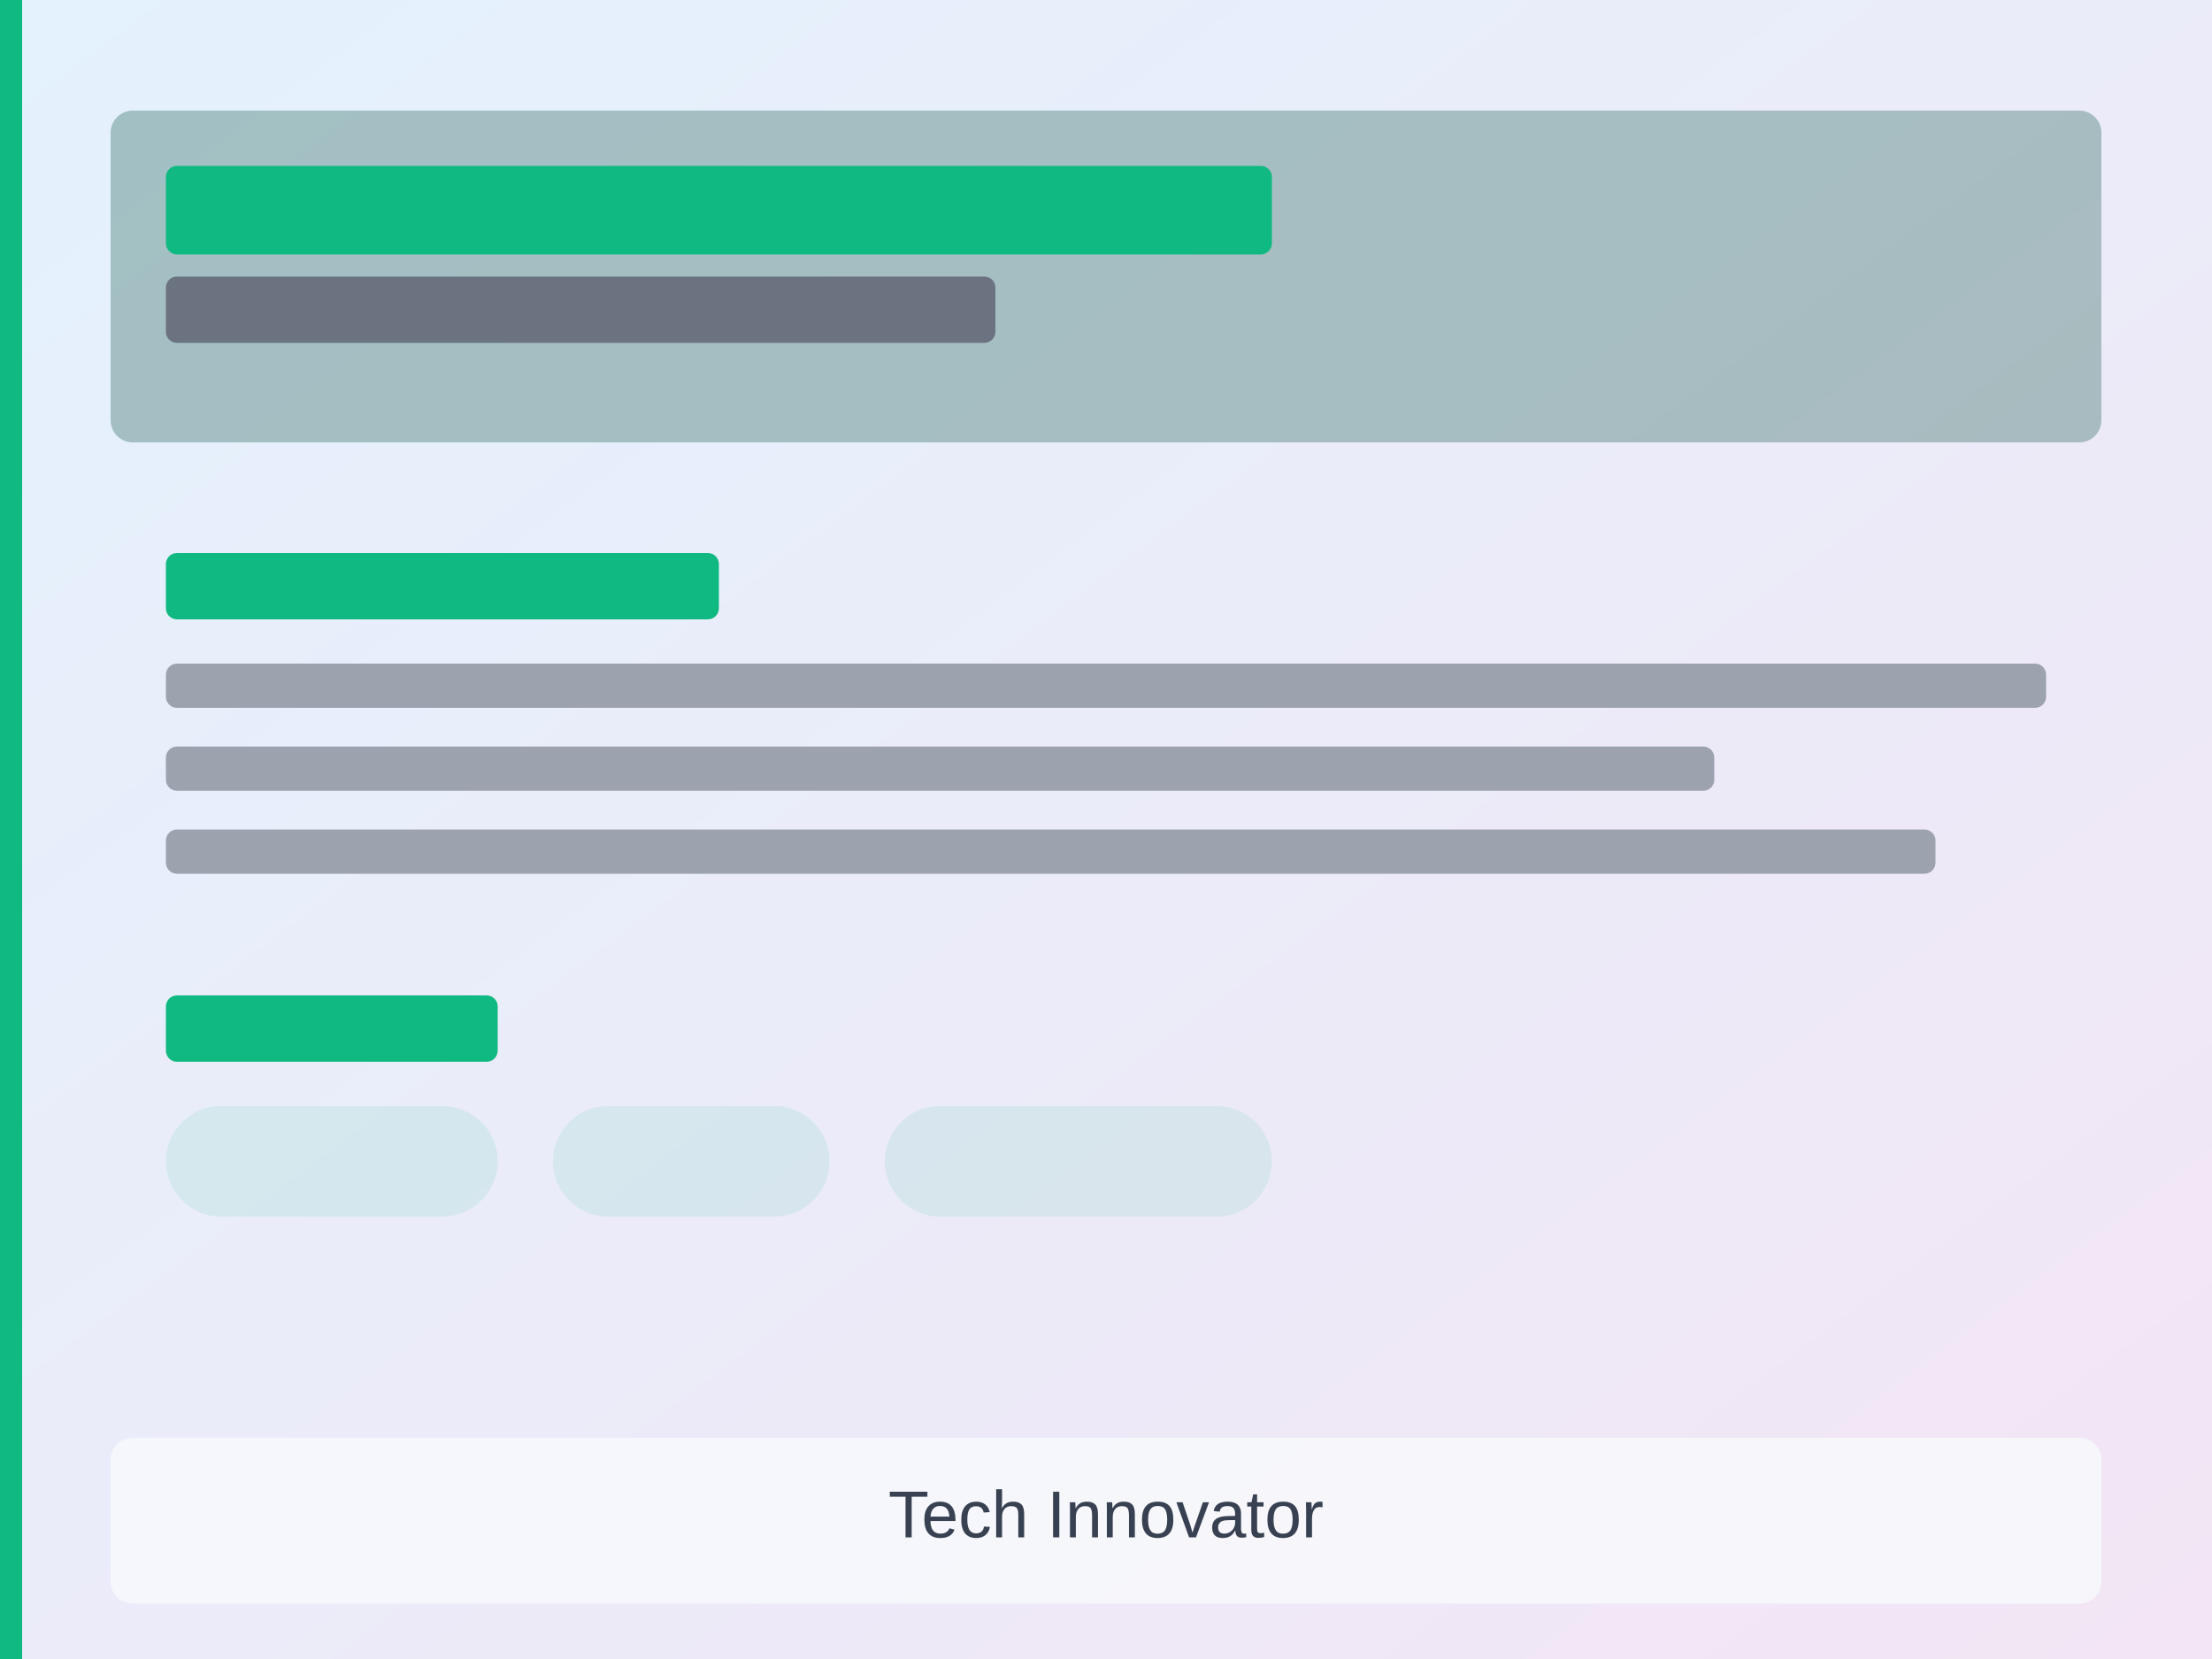
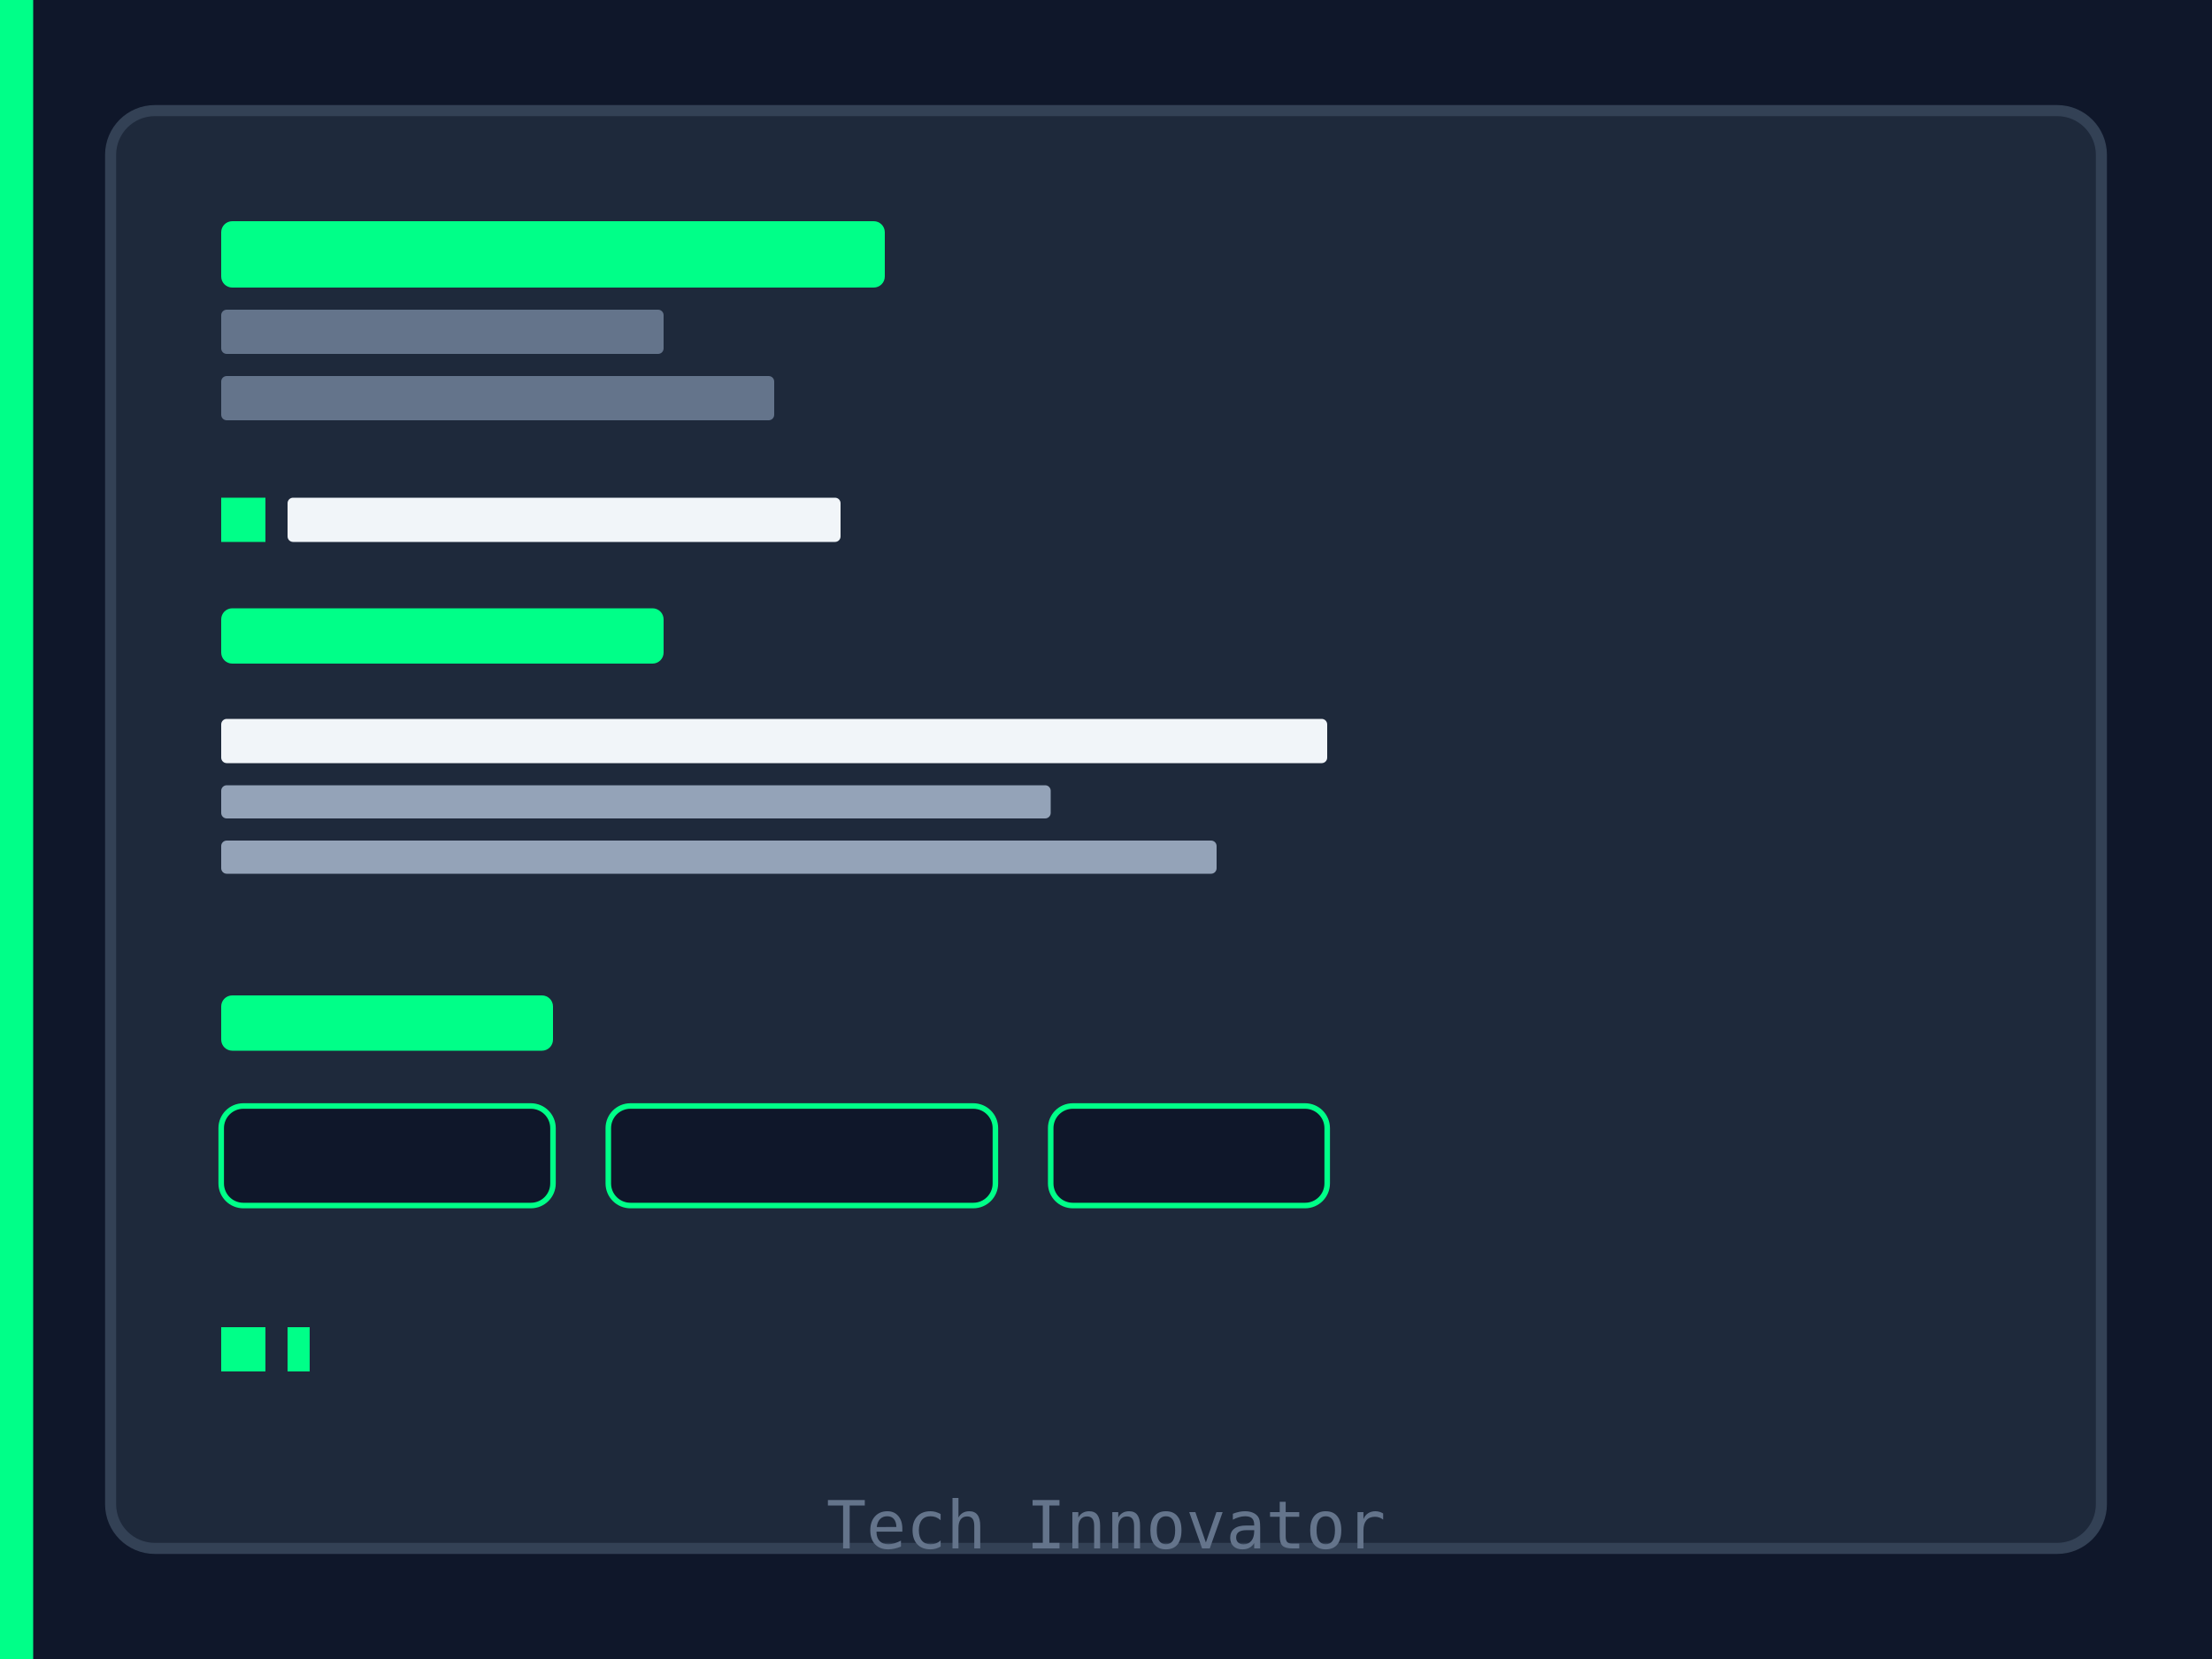
- <svg xmlns="http://www.w3.org/2000/svg" width="400" height="300" viewBox="0 0 400 300">
-   <defs>
-     <linearGradient id="bg-tech" x1="0%" y1="0%" x2="100%" y2="100%">
-       <stop offset="0%" style="stop-color:#e3f2fd;stop-opacity:1" />
-       <stop offset="100%" style="stop-color:#f3e5f5;stop-opacity:1" />
-     </linearGradient>
-   </defs>
-   <rect width="400" height="300" fill="url(#bg-tech)" />
-   <rect x="0" y="0" width="4" height="300" fill="#10b981" />
-   <rect x="20" y="20" width="360" height="60" fill="#064e3b" opacity="0.3" rx="4" />
-   <rect x="30" y="30" width="200" height="16" fill="#10b981" rx="2" />
-   <rect x="30" y="50" width="150" height="12" fill="#6b7280" rx="2" />
-   <rect x="30" y="100" width="100" height="12" fill="#10b981" rx="2" />
-   <rect x="30" y="120" width="340" height="8" fill="#9ca3af" rx="2" />
-   <rect x="30" y="135" width="280" height="8" fill="#9ca3af" rx="2" />
-   <rect x="30" y="150" width="320" height="8" fill="#9ca3af" rx="2" />
-   <rect x="30" y="180" width="60" height="12" fill="#10b981" rx="2" />
-   <rect x="30" y="200" width="60" height="20" fill="#10b981" opacity="0.1" rx="10" />
-   <rect x="100" y="200" width="50" height="20" fill="#10b981" opacity="0.1" rx="10" />
-   <rect x="160" y="200" width="70" height="20" fill="#10b981" opacity="0.1" rx="10" />
-   <rect x="20" y="260" width="360" height="30" fill="#f8fafc" opacity="0.8" rx="4" />
-   <text x="200" y="278" text-anchor="middle" font-family="Arial, sans-serif" font-size="12" fill="#374151" font-weight="500">
-     Tech Innovator
-   </text>
+ <svg xmlns="http://www.w3.org/2000/svg" width="400" height="300" viewBox="0 0 400 300" fill="none">
+   <rect width="400" height="300" fill="#0F172A" />
+   <rect x="20" y="20" width="360" height="260" fill="#1E293B" stroke="#334155" stroke-width="2" rx="8" />
+   <rect x="40" y="40" width="120" height="12" fill="#00FF88" rx="2" />
+   <rect x="40" y="56" width="80" height="8" fill="#64748B" rx="1" />
+   <rect x="40" y="68" width="100" height="8" fill="#64748B" rx="1" />
+   <rect x="40" y="90" width="8" height="8" fill="#00FF88" />
+   <rect x="52" y="90" width="100" height="8" fill="#F1F5F9" rx="1" />
+   <rect x="40" y="110" width="80" height="10" fill="#00FF88" rx="2" />
+   <rect x="40" y="130" width="200" height="8" fill="#F1F5F9" rx="1" />
+   <rect x="40" y="142" width="150" height="6" fill="#94A3B8" rx="1" />
+   <rect x="40" y="152" width="180" height="6" fill="#94A3B8" rx="1" />
+   <rect x="40" y="180" width="60" height="10" fill="#00FF88" rx="2" />
+   <rect x="40" y="200" width="60" height="18" fill="#0F172A" stroke="#00FF88" rx="4" />
+   <rect x="110" y="200" width="70" height="18" fill="#0F172A" stroke="#00FF88" rx="4" />
+   <rect x="190" y="200" width="50" height="18" fill="#0F172A" stroke="#00FF88" rx="4" />
+   <rect x="40" y="240" width="8" height="8" fill="#00FF88" />
+   <rect x="52" y="240" width="4" height="8" fill="#00FF88" />
+   <rect x="0" y="0" width="6" height="300" fill="#00FF88" />
+   <text x="200" y="280" text-anchor="middle" fill="#64748B" font-size="12" font-family="monospace">Tech Innovator</text>
</svg>
